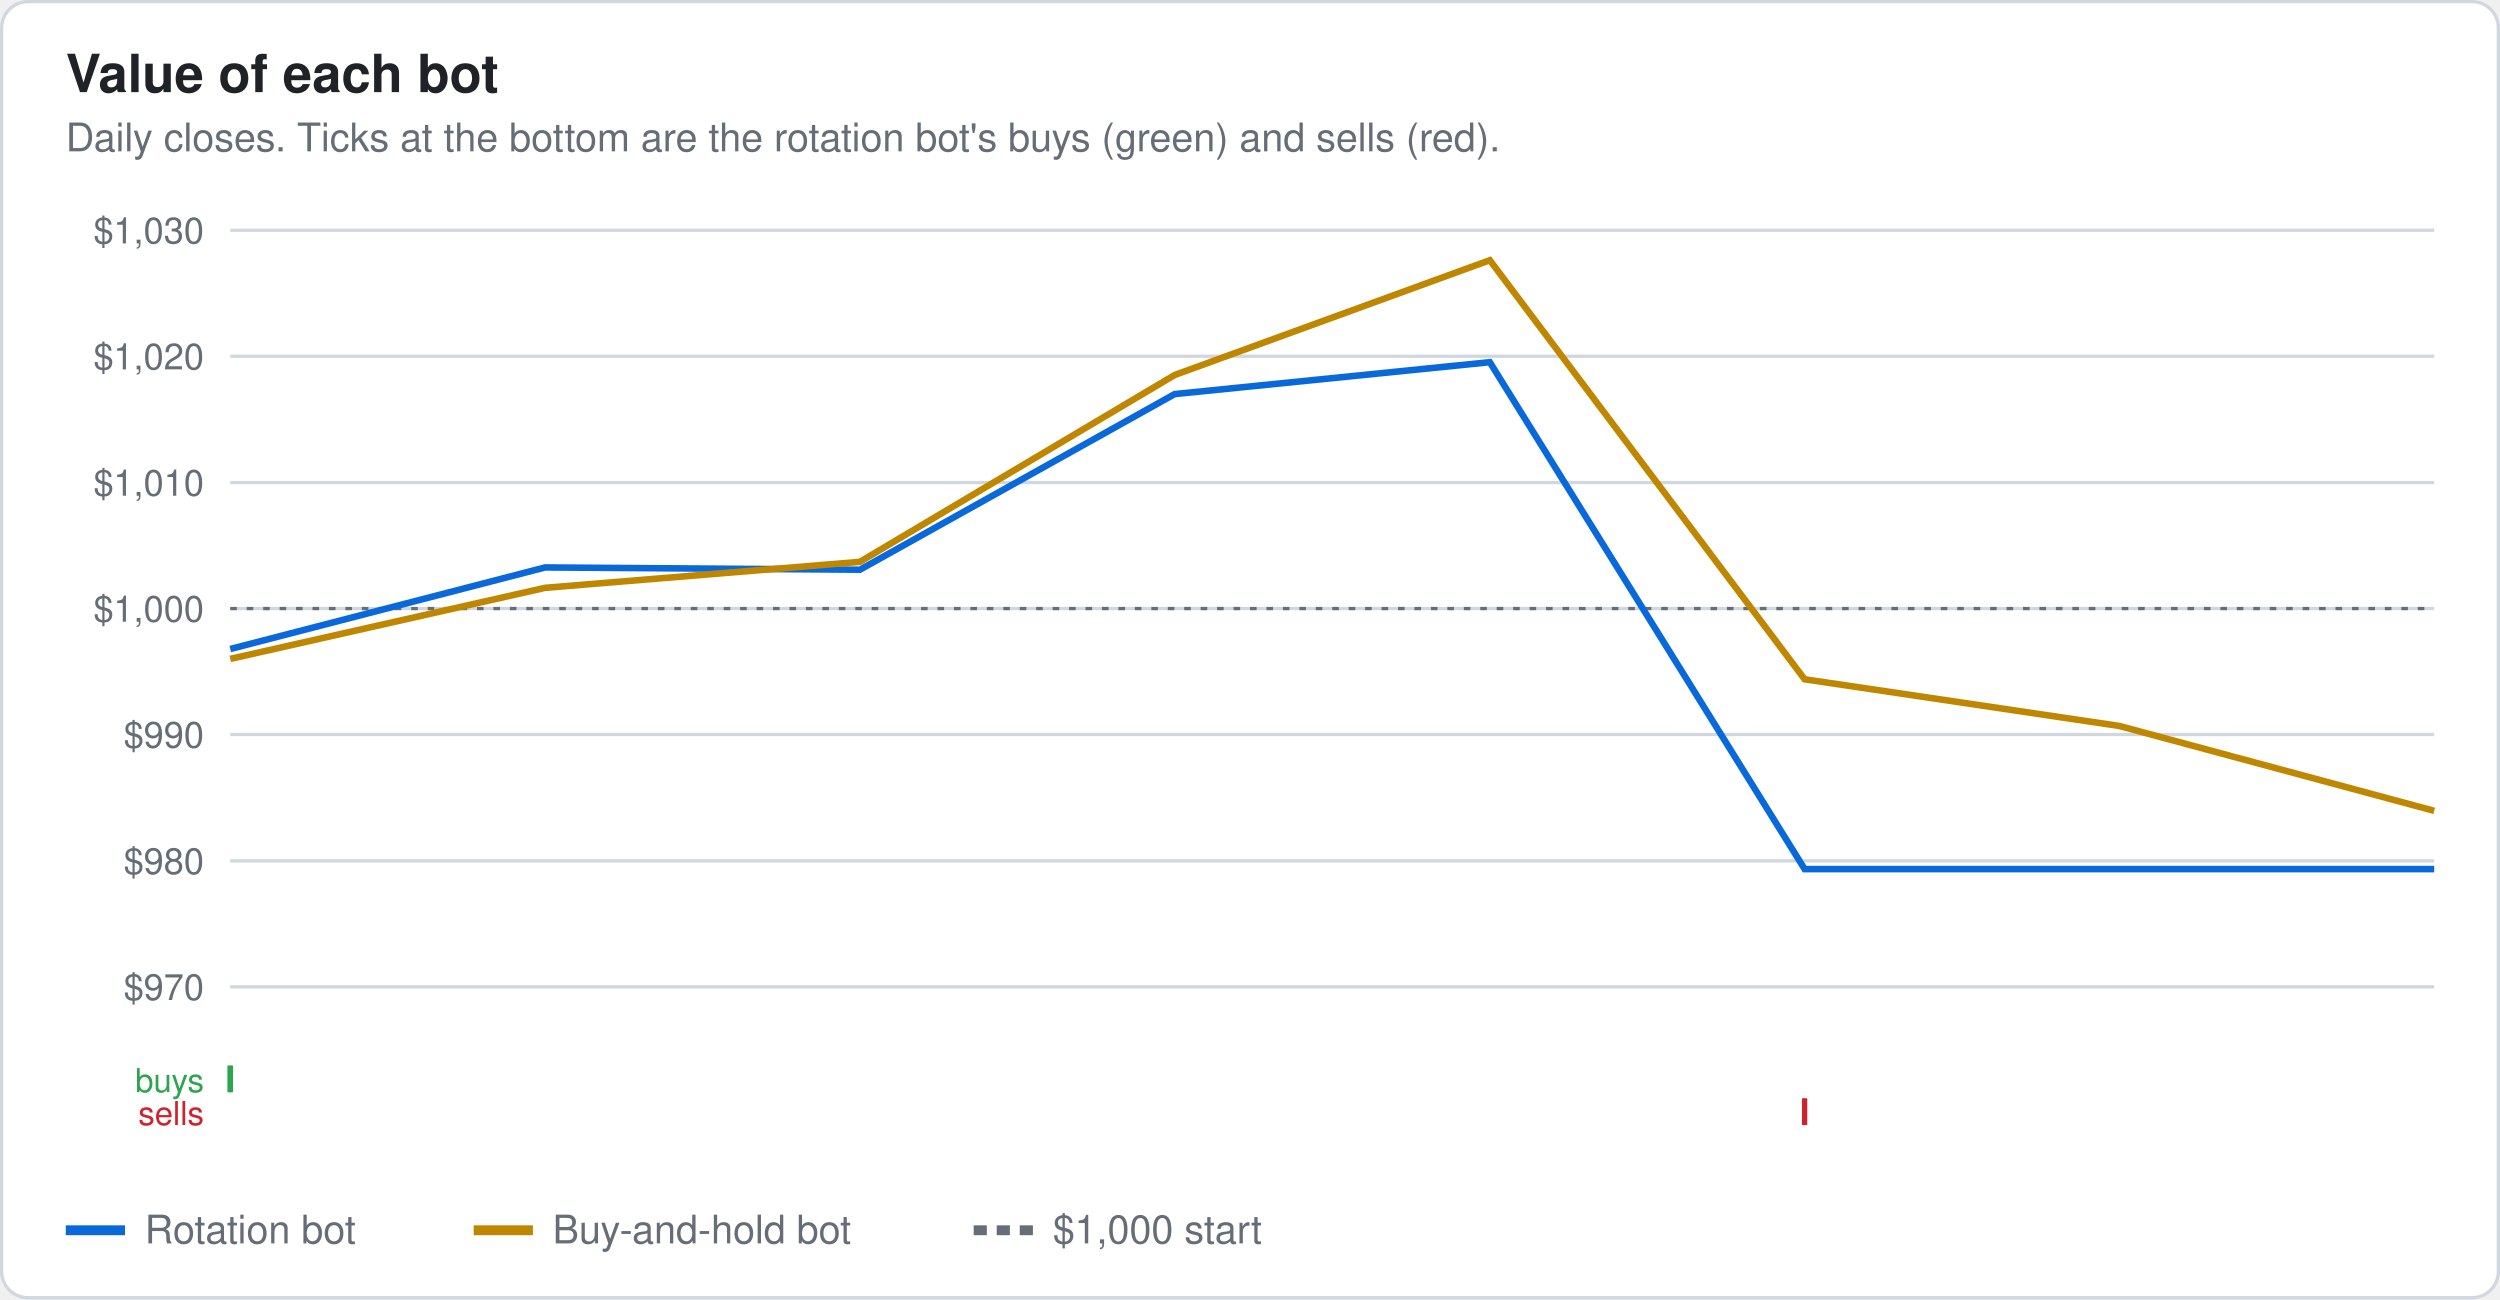
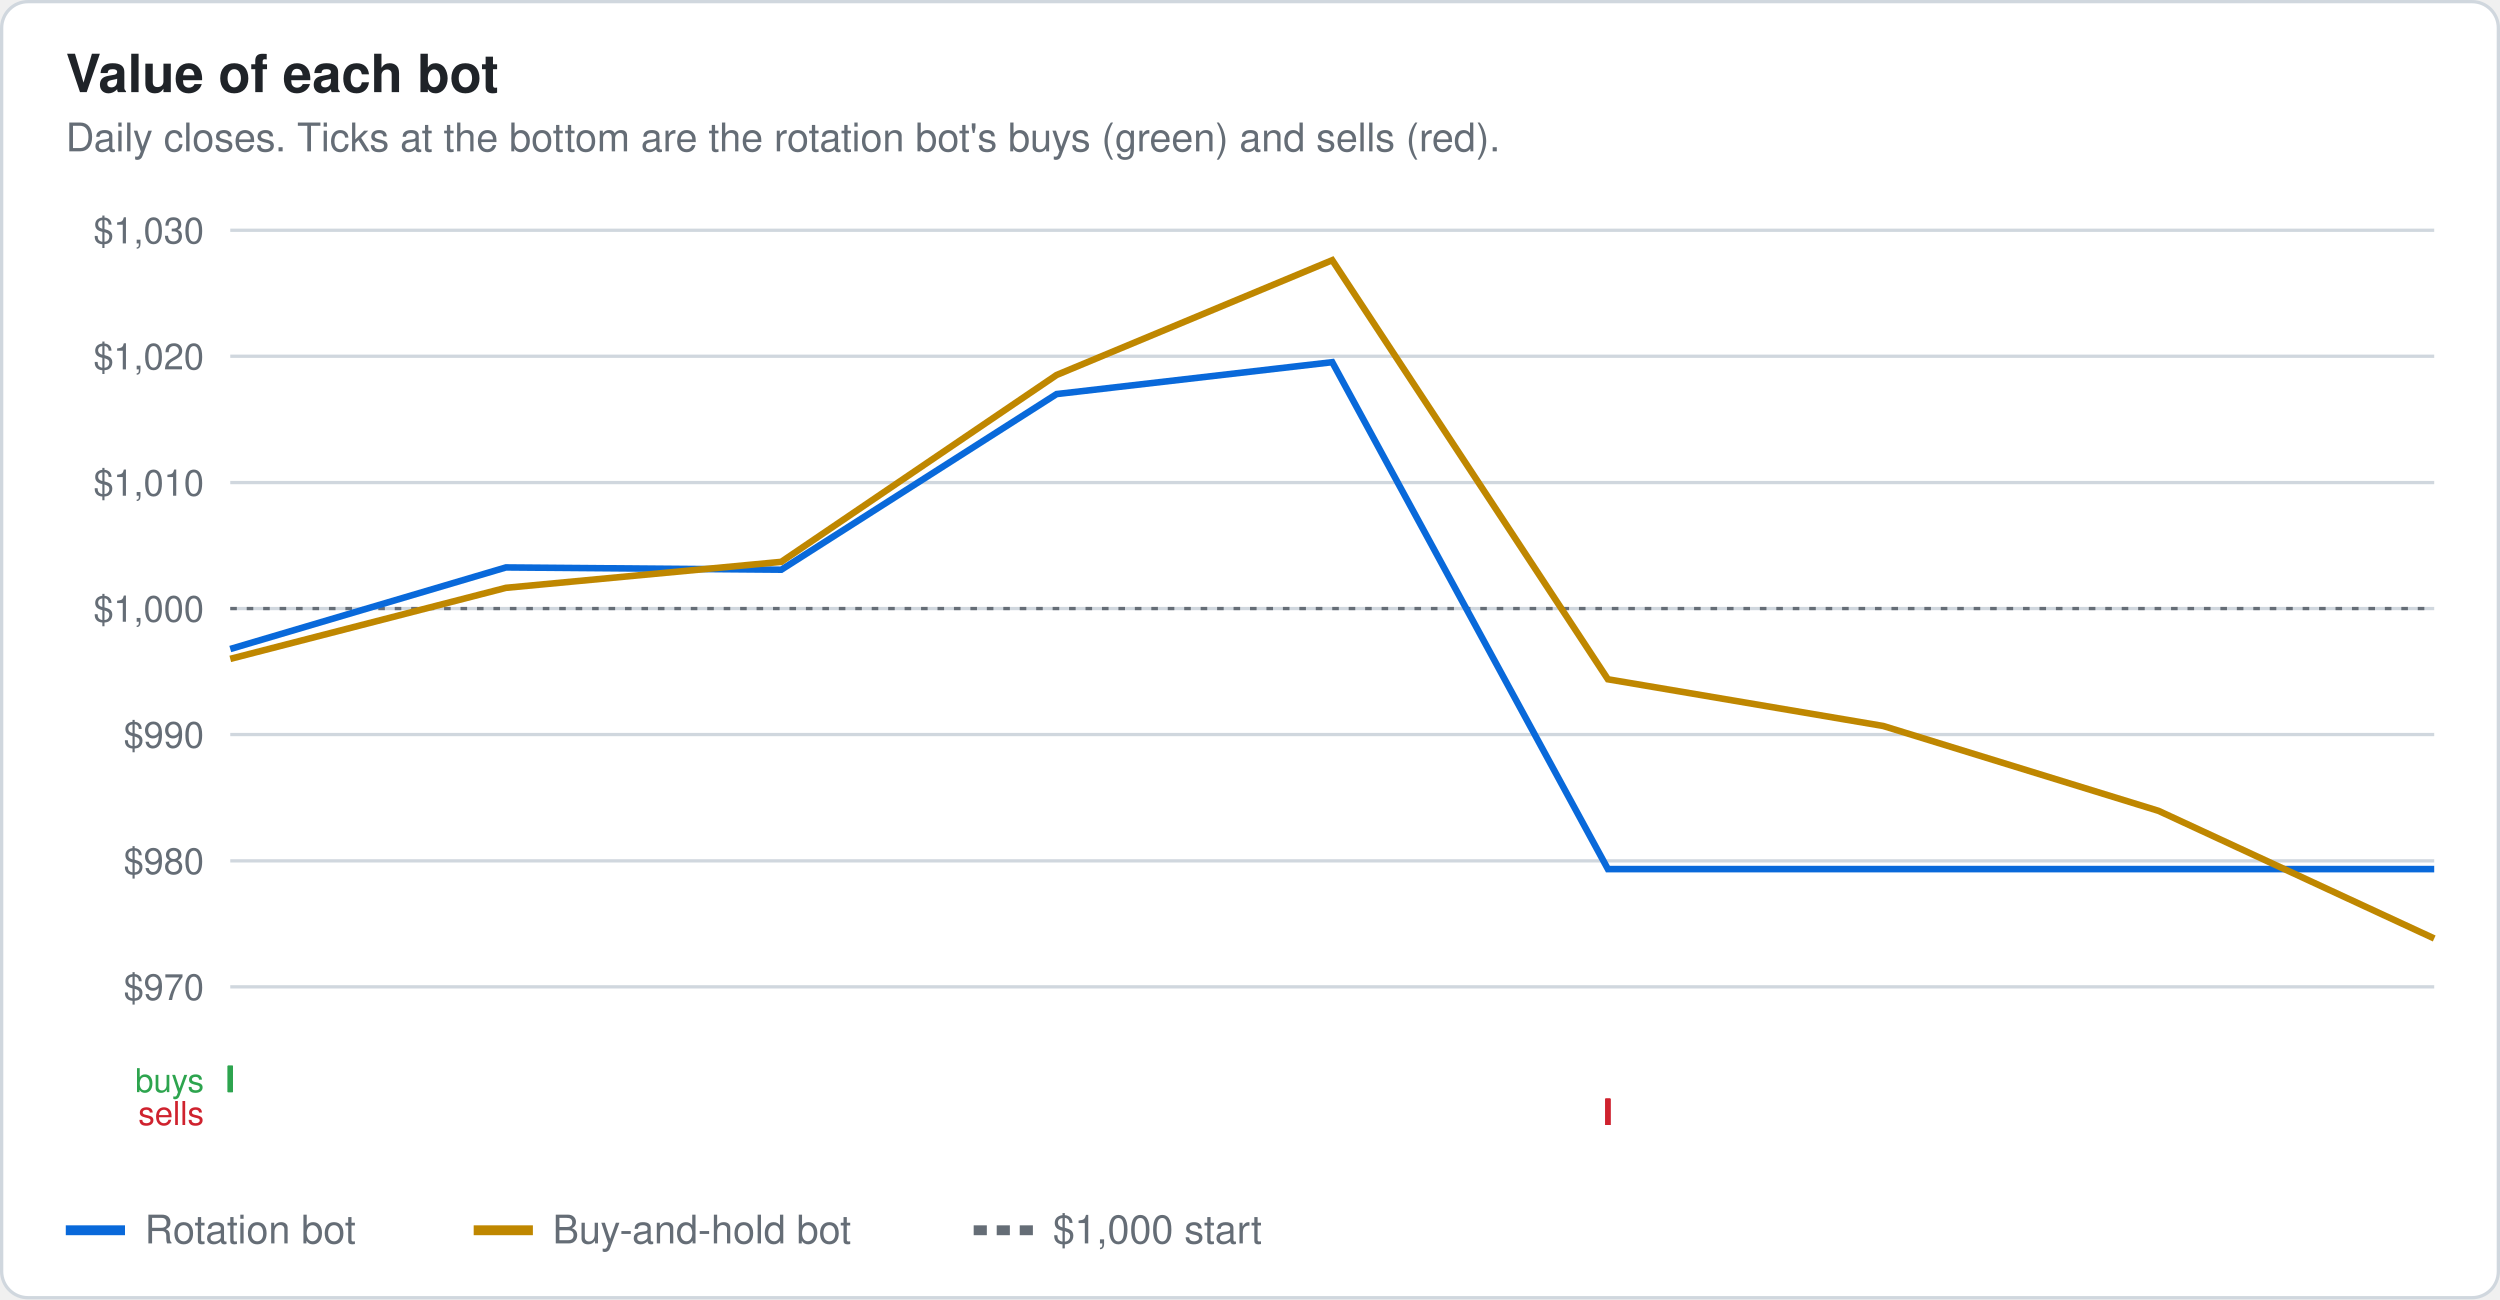
<svg xmlns="http://www.w3.org/2000/svg" width="760" height="395" viewBox="0 0 760 395" font-family="Helvetica, Arial, sans-serif">
  <rect x="0.5" y="0.5" width="759" height="394" rx="8" fill="#ffffff" stroke="#d0d7de" />
  <text x="20" y="28" font-size="16" font-weight="bold" fill="#1f2328">Value of each bot</text>
  <text x="20" y="46" font-size="12" fill="#656d76">Daily closes. Ticks at the bottom are the rotation bot's buys (green) and sells (red).</text>
  <line x1="70" y1="300.0" x2="740" y2="300.0" stroke="#d0d7de" />
  <text x="62" y="304.0" font-size="11" text-anchor="end" fill="#656d76">$970</text>
  <line x1="70" y1="261.7" x2="740" y2="261.7" stroke="#d0d7de" />
  <text x="62" y="265.7" font-size="11" text-anchor="end" fill="#656d76">$980</text>
  <line x1="70" y1="223.3" x2="740" y2="223.3" stroke="#d0d7de" />
  <text x="62" y="227.3" font-size="11" text-anchor="end" fill="#656d76">$990</text>
  <line x1="70" y1="185.0" x2="740" y2="185.0" stroke="#d0d7de" />
  <text x="62" y="189.0" font-size="11" text-anchor="end" fill="#656d76">$1,000</text>
  <line x1="70" y1="146.7" x2="740" y2="146.7" stroke="#d0d7de" />
  <text x="62" y="150.7" font-size="11" text-anchor="end" fill="#656d76">$1,010</text>
  <line x1="70" y1="108.3" x2="740" y2="108.3" stroke="#d0d7de" />
  <text x="62" y="112.3" font-size="11" text-anchor="end" fill="#656d76">$1,020</text>
  <line x1="70" y1="70.0" x2="740" y2="70.0" stroke="#d0d7de" />
  <text x="62" y="74.0" font-size="11" text-anchor="end" fill="#656d76">$1,030</text>
  <line x1="70" y1="185.0" x2="740" y2="185.0" stroke="#656d76" stroke-dasharray="2 3" />
-   <polyline points="70.0,197.3 165.7,172.5 261.4,173.2 357.1,119.8 452.9,110.1 548.6,264.2 644.3,264.2 740.0,264.2" fill="none" stroke="#0969da" stroke-width="2" />
-   <polyline points="70.0,200.3 165.7,178.7 261.4,170.8 357.1,114.0 452.9,79.1 548.6,206.5 644.3,220.7 740.0,246.5" fill="none" stroke="#bf8700" stroke-width="2" />
+   <polyline points="70.0,197.3 153.8,172.5 237.5,173.2 321.2,119.8 405.0,110.1 488.8,264.2 572.5,264.2 656.2,264.2 740.0,264.2" fill="none" stroke="#0969da" stroke-width="2" />
+   <polyline points="70.0,200.3 153.8,178.7 237.5,170.8 321.2,114.0 405.0,79.1 488.8,206.5 572.5,220.7 656.2,246.5 740.0,285.3" fill="none" stroke="#bf8700" stroke-width="2" />
  <line x1="70.0" y1="324" x2="70.0" y2="332" stroke="#2da44e" stroke-width="1.5" />
  <line x1="70.0" y1="324" x2="70.0" y2="332" stroke="#2da44e" stroke-width="1.5" />
  <line x1="70.0" y1="324" x2="70.0" y2="332" stroke="#2da44e" stroke-width="1.5" />
  <line x1="70.0" y1="324" x2="70.0" y2="332" stroke="#2da44e" stroke-width="1.5" />
-   <line x1="548.6" y1="334" x2="548.6" y2="342" stroke="#cf222e" stroke-width="1.5" />
-   <line x1="548.6" y1="334" x2="548.6" y2="342" stroke="#cf222e" stroke-width="1.5" />
-   <line x1="548.6" y1="334" x2="548.6" y2="342" stroke="#cf222e" stroke-width="1.5" />
-   <line x1="548.6" y1="334" x2="548.6" y2="342" stroke="#cf222e" stroke-width="1.5" />
+   <line x1="488.8" y1="334" x2="488.8" y2="342" stroke="#cf222e" stroke-width="1.5" />
+   <line x1="488.8" y1="334" x2="488.8" y2="342" stroke="#cf222e" stroke-width="1.5" />
+   <line x1="488.8" y1="334" x2="488.8" y2="342" stroke="#cf222e" stroke-width="1.5" />
+   <line x1="488.8" y1="334" x2="488.8" y2="342" stroke="#cf222e" stroke-width="1.5" />
  <text x="62" y="332" font-size="10" text-anchor="end" fill="#2da44e">buys</text>
  <text x="62" y="342" font-size="10" text-anchor="end" fill="#cf222e">sells</text>
  <line x1="20" y1="374" x2="38" y2="374" stroke="#0969da" stroke-width="3" />
  <text x="44" y="378" font-size="12" fill="#656d76">Rotation bot</text>
  <line x1="144" y1="374" x2="162" y2="374" stroke="#bf8700" stroke-width="3" />
  <text x="168" y="378" font-size="12" fill="#656d76">Buy-and-hold bot</text>
  <line x1="296" y1="374" x2="314" y2="374" stroke="#656d76" stroke-width="3" stroke-dasharray="4 3" />
  <text x="320" y="378" font-size="12" fill="#656d76">$1,000 start</text>
</svg>
